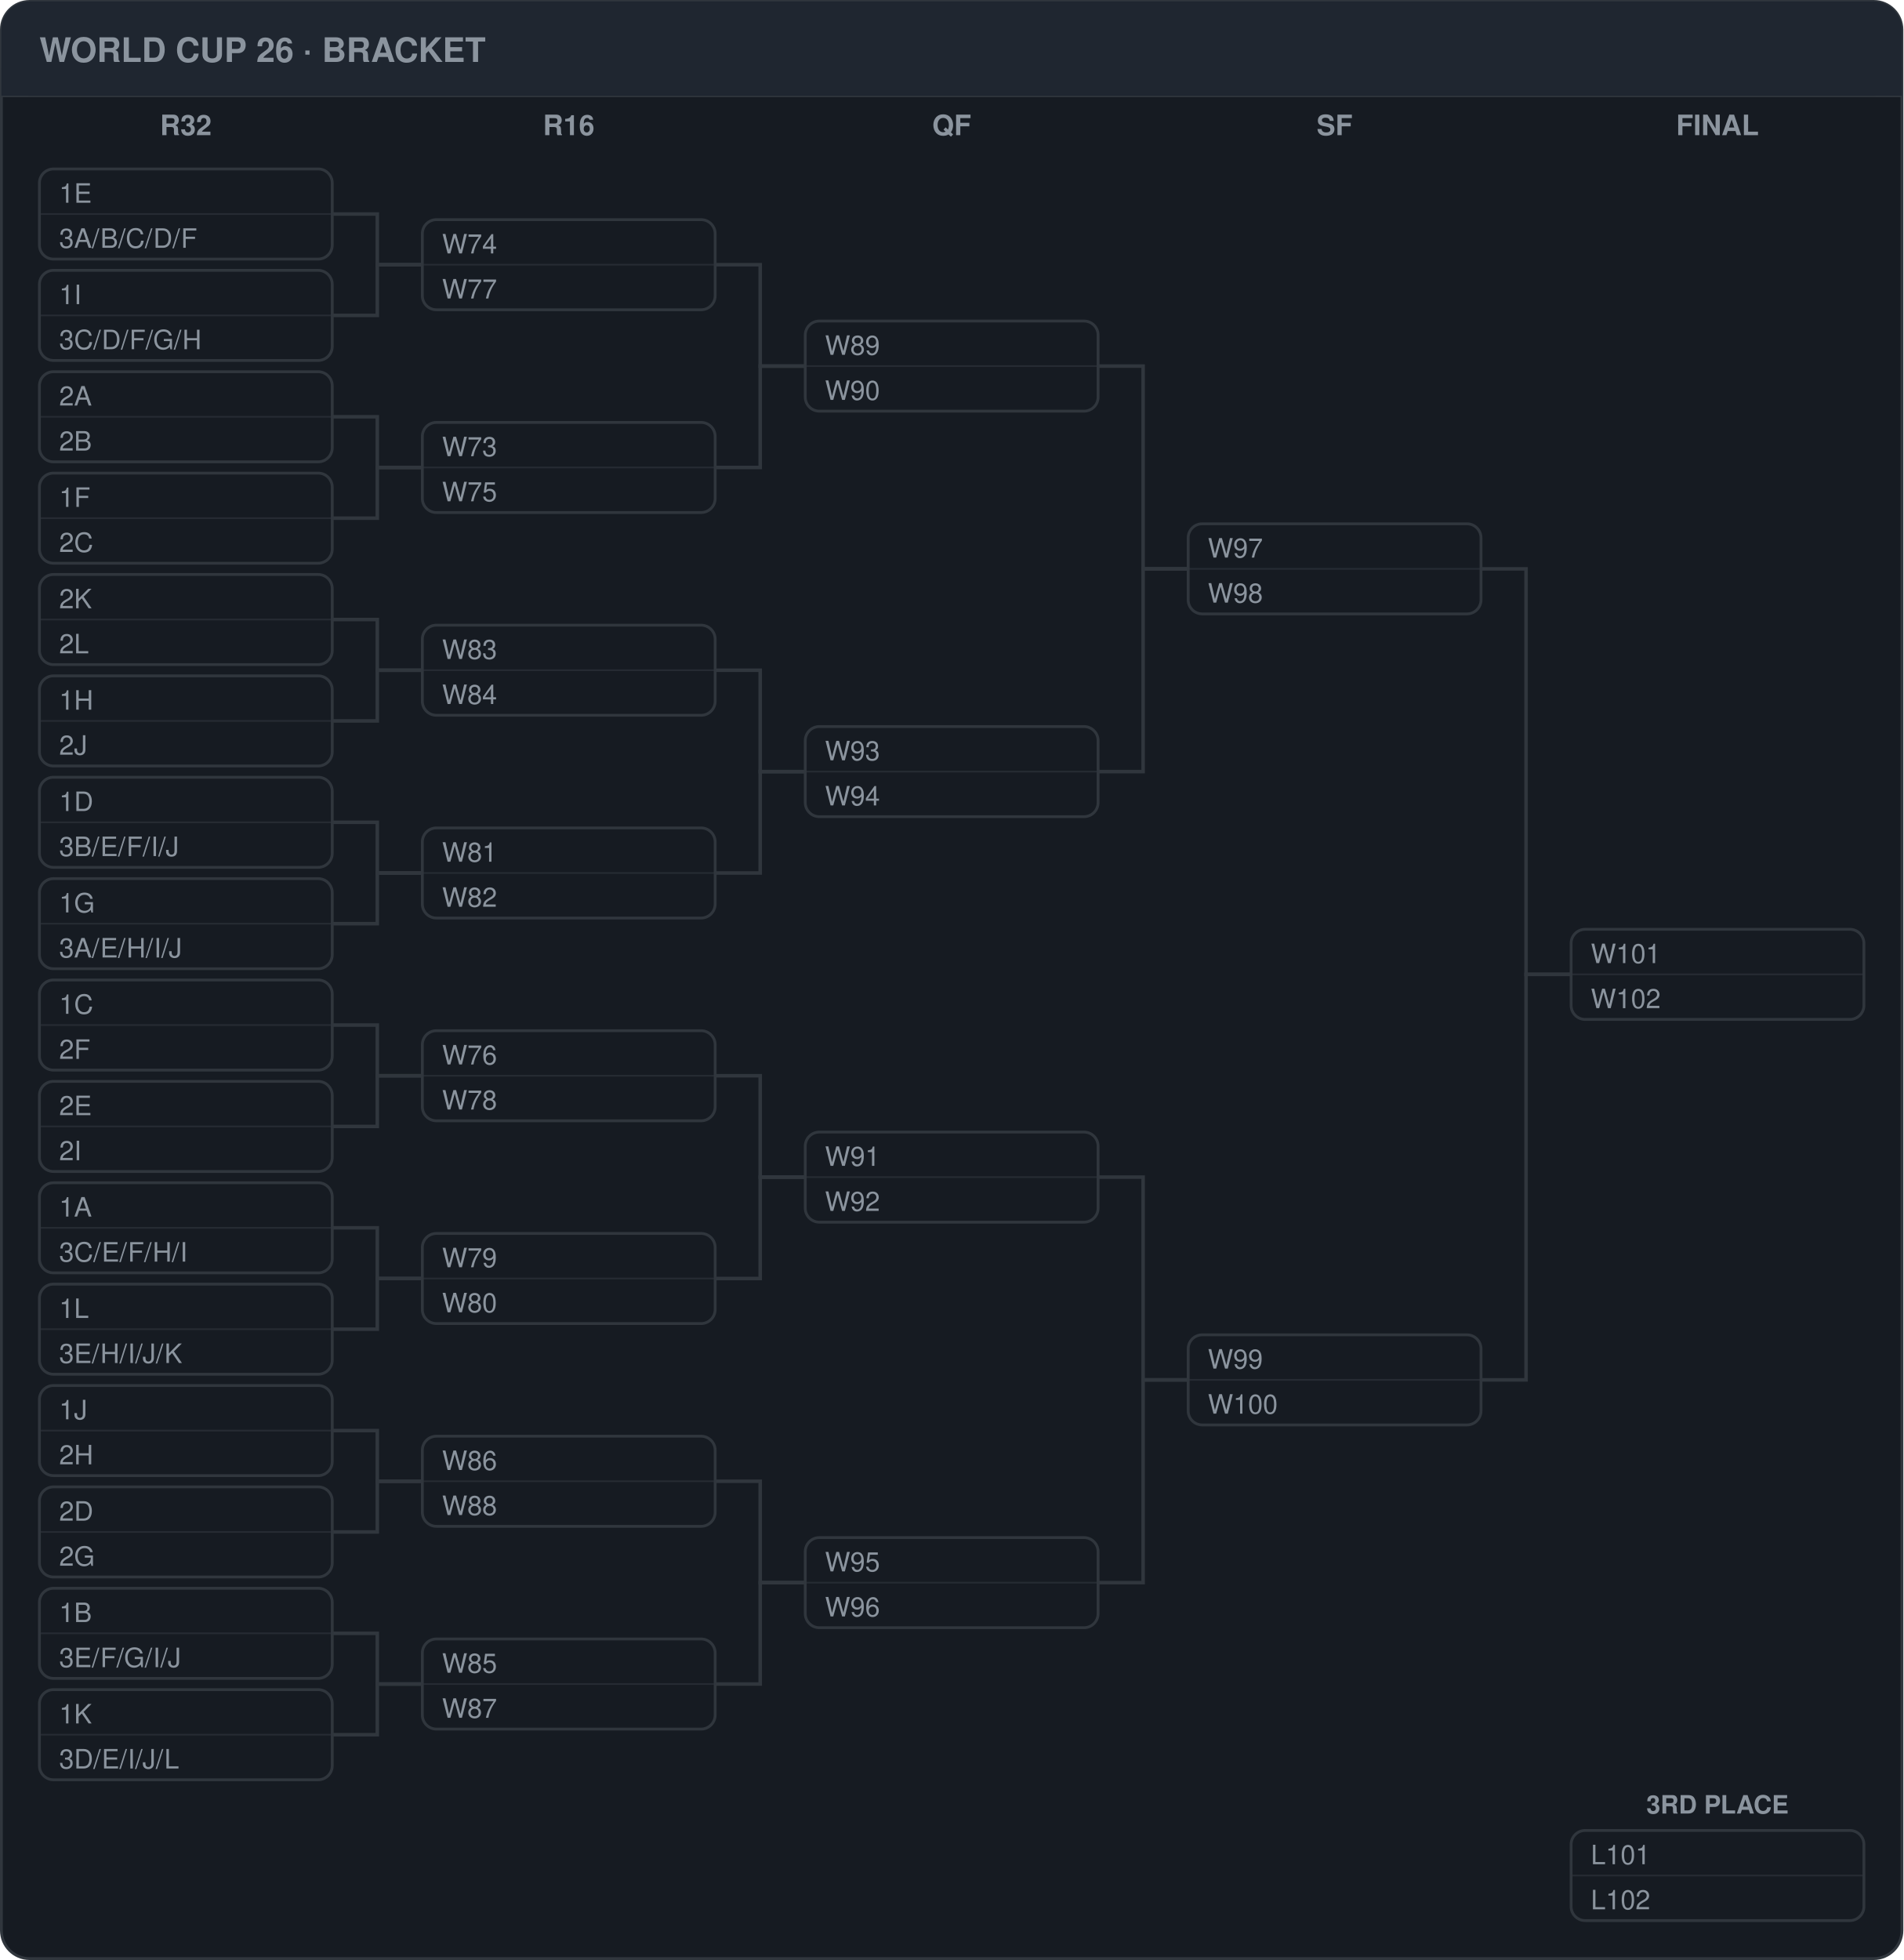
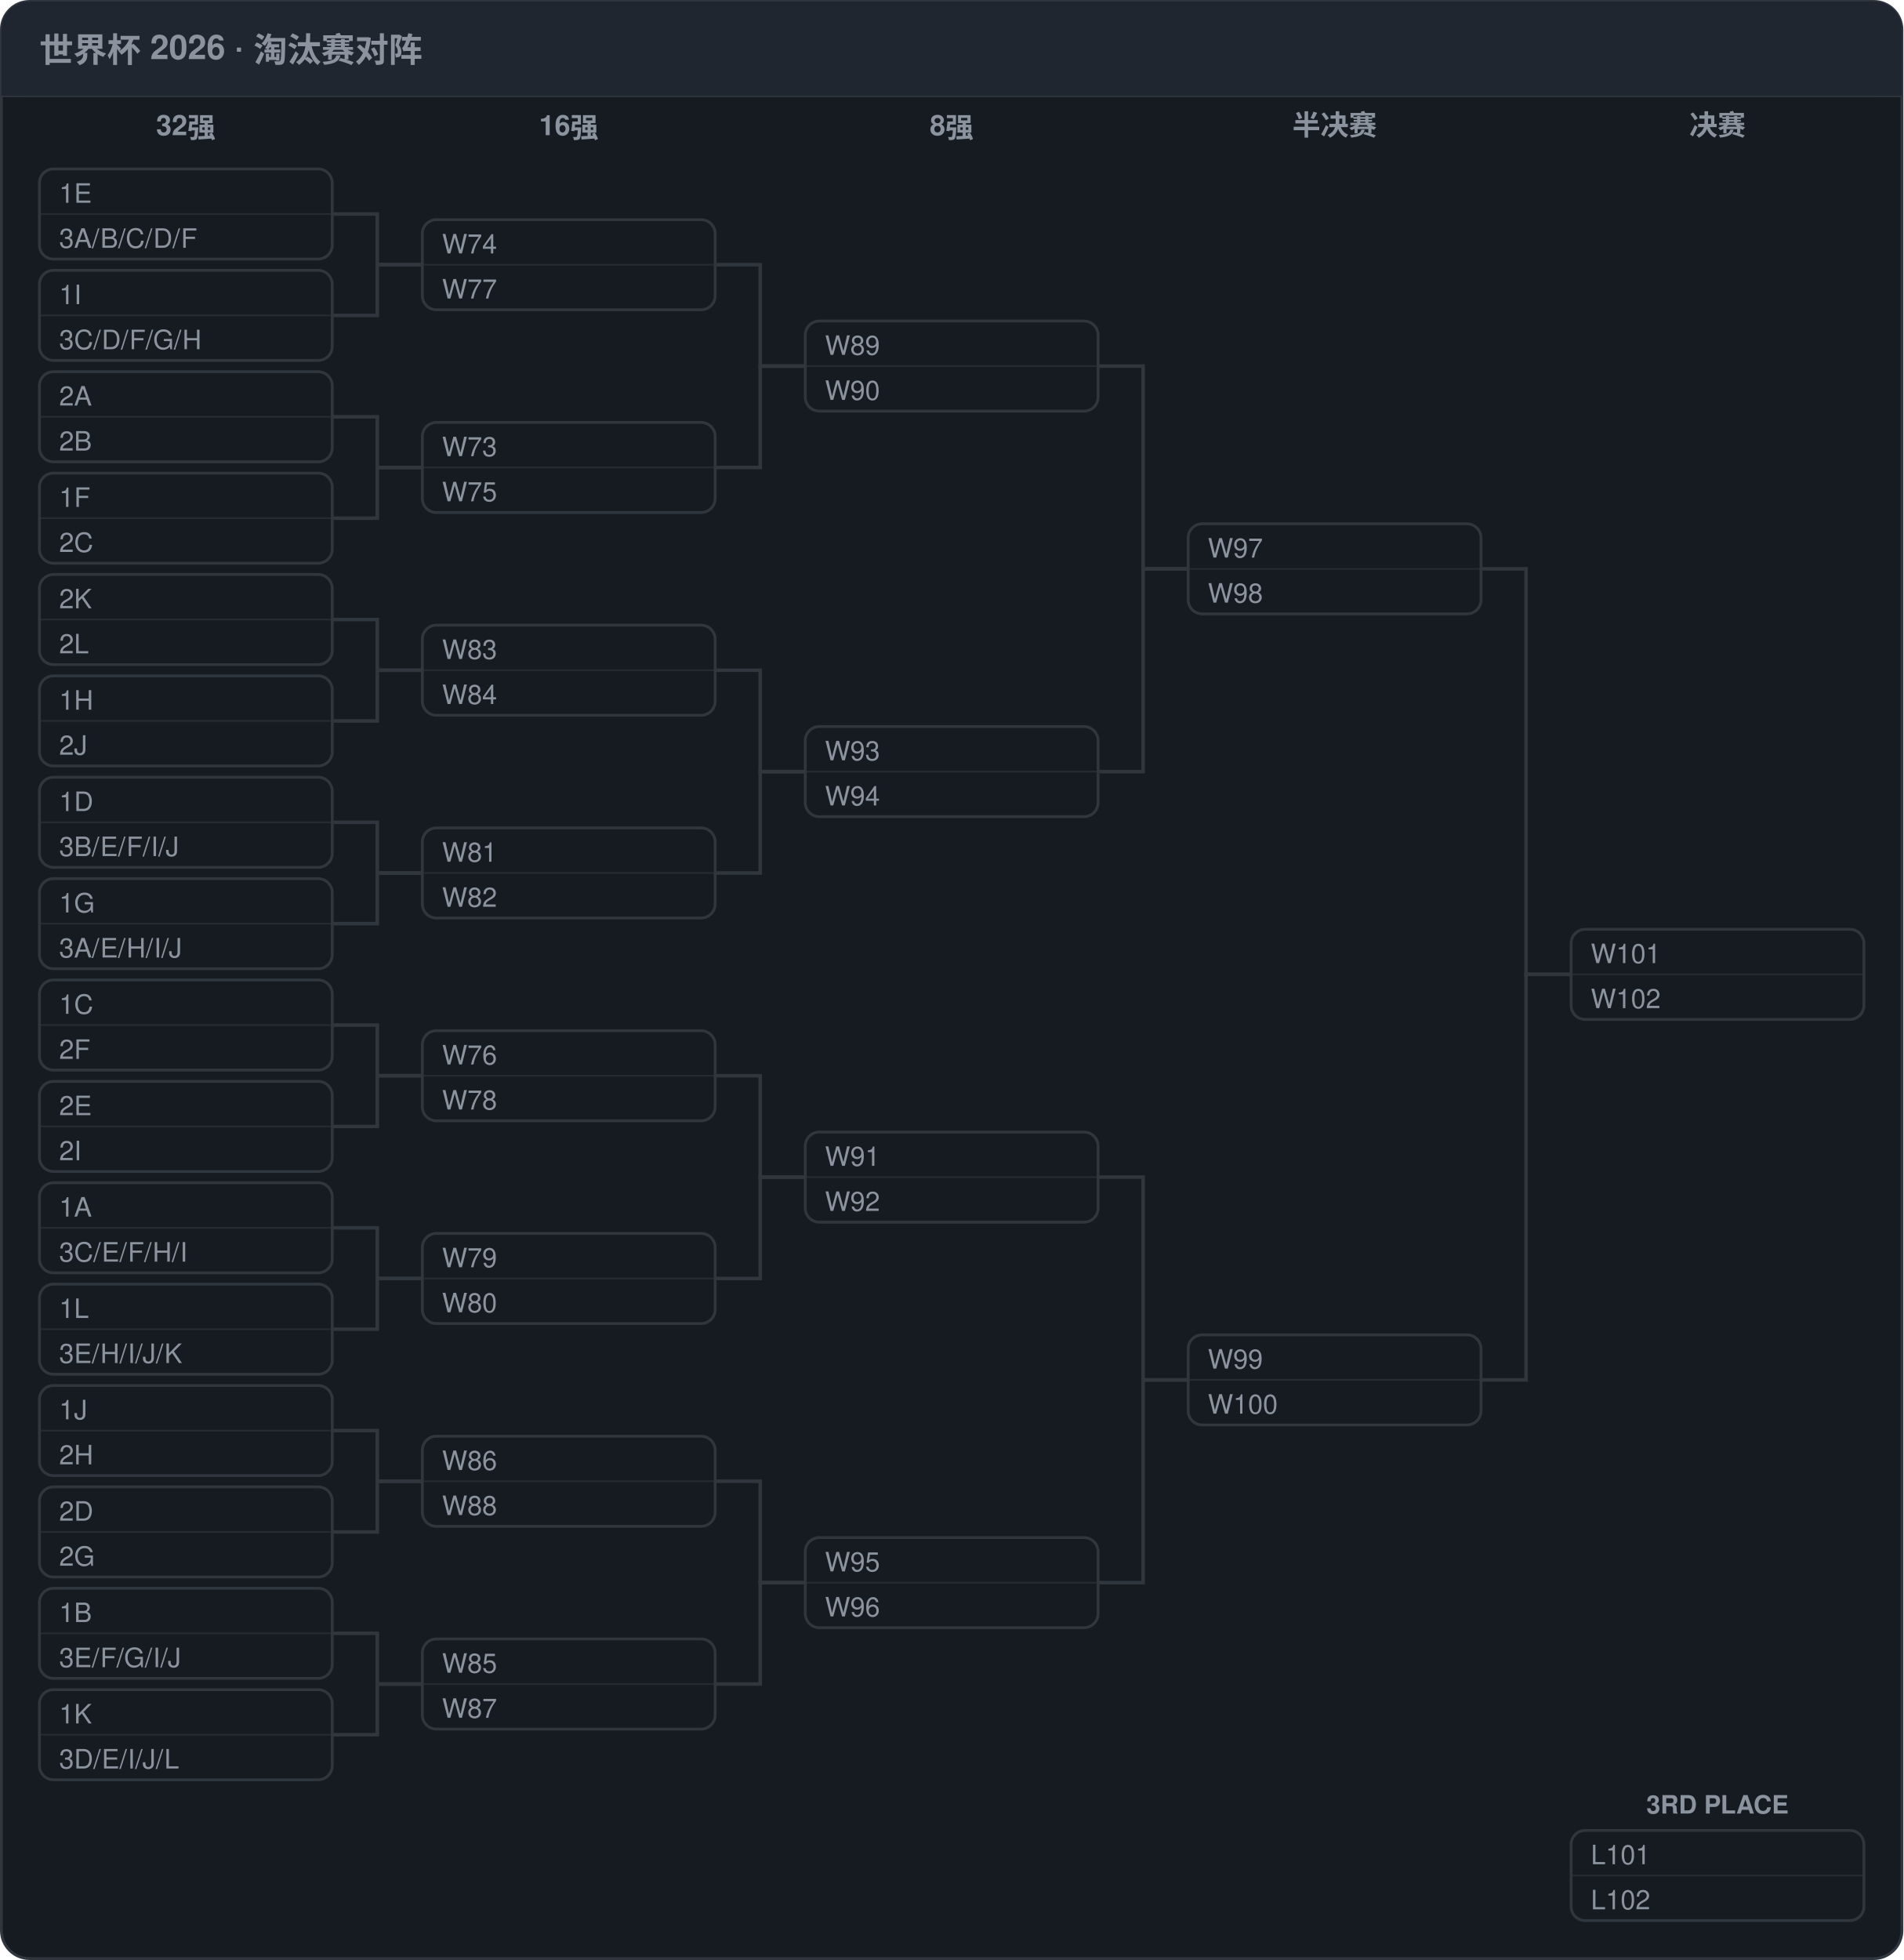
<svg xmlns="http://www.w3.org/2000/svg" width="676" height="696" viewBox="0 0 676 696" role="img">
  <rect x="0.5" y="0.5" width="675" height="695" rx="10" ry="10" fill="#161b22" stroke="#30363d" stroke-width="1" />
  <path d="M0.5 34 H675.5" stroke="#30363d" stroke-width="1" />
  <rect x="0.5" y="0.5" width="675" height="33.5" rx="10" ry="10" fill="#1f2630" />
  <rect x="0.5" y="24" width="675" height="10" rx="0" ry="0" fill="#1f2630" />
-   <text x="14" y="22" font-family="-apple-system, BlinkMacSystemFont, 'Segoe UI', Helvetica, Arial, sans-serif" font-size="12" font-weight="700" fill="#8b949e" text-anchor="start">WORLD CUP 26 · BRACKET</text>
-   <text x="66" y="48" font-family="-apple-system, BlinkMacSystemFont, 'Segoe UI', Helvetica, Arial, sans-serif" font-size="10" font-weight="700" fill="#8b949e" text-anchor="middle">R32</text>
-   <text x="202" y="48" font-family="-apple-system, BlinkMacSystemFont, 'Segoe UI', Helvetica, Arial, sans-serif" font-size="10" font-weight="700" fill="#8b949e" text-anchor="middle">R16</text>
-   <text x="338" y="48" font-family="-apple-system, BlinkMacSystemFont, 'Segoe UI', Helvetica, Arial, sans-serif" font-size="10" font-weight="700" fill="#8b949e" text-anchor="middle">QF</text>
-   <text x="474" y="48" font-family="-apple-system, BlinkMacSystemFont, 'Segoe UI', Helvetica, Arial, sans-serif" font-size="10" font-weight="700" fill="#8b949e" text-anchor="middle">SF</text>
-   <text x="610" y="48" font-family="-apple-system, BlinkMacSystemFont, 'Segoe UI', Helvetica, Arial, sans-serif" font-size="10" font-weight="700" fill="#8b949e" text-anchor="middle">FINAL</text>
+   <text x="14" y="22" font-family="-apple-system, BlinkMacSystemFont, 'Segoe UI', Helvetica, Arial, sans-serif" font-size="12" font-weight="700" fill="#8b949e" text-anchor="start">世界杯 2026 · 淘汰赛对阵</text>
+   <text x="66" y="48" font-family="-apple-system, BlinkMacSystemFont, 'Segoe UI', Helvetica, Arial, sans-serif" font-size="10" font-weight="700" fill="#8b949e" text-anchor="middle">32强</text>
+   <text x="202" y="48" font-family="-apple-system, BlinkMacSystemFont, 'Segoe UI', Helvetica, Arial, sans-serif" font-size="10" font-weight="700" fill="#8b949e" text-anchor="middle">16强</text>
+   <text x="338" y="48" font-family="-apple-system, BlinkMacSystemFont, 'Segoe UI', Helvetica, Arial, sans-serif" font-size="10" font-weight="700" fill="#8b949e" text-anchor="middle">8强</text>
+   <text x="474" y="48" font-family="-apple-system, BlinkMacSystemFont, 'Segoe UI', Helvetica, Arial, sans-serif" font-size="10" font-weight="700" fill="#8b949e" text-anchor="middle">半决赛</text>
+   <text x="610" y="48" font-family="-apple-system, BlinkMacSystemFont, 'Segoe UI', Helvetica, Arial, sans-serif" font-size="10" font-weight="700" fill="#8b949e" text-anchor="middle">决赛</text>
  <path d="M118 76 H134 V94 H150" fill="none" stroke="#30363d" stroke-width="1.25" />
  <path d="M118 112 H134 V94 H150" fill="none" stroke="#30363d" stroke-width="1.25" />
  <path d="M118 148 H134 V166 H150" fill="none" stroke="#30363d" stroke-width="1.25" />
  <path d="M118 184 H134 V166 H150" fill="none" stroke="#30363d" stroke-width="1.25" />
  <path d="M118 364 H134 V382 H150" fill="none" stroke="#30363d" stroke-width="1.25" />
  <path d="M118 400 H134 V382 H150" fill="none" stroke="#30363d" stroke-width="1.25" />
  <path d="M118 436 H134 V454 H150" fill="none" stroke="#30363d" stroke-width="1.25" />
  <path d="M118 472 H134 V454 H150" fill="none" stroke="#30363d" stroke-width="1.25" />
  <path d="M118 220 H134 V238 H150" fill="none" stroke="#30363d" stroke-width="1.25" />
  <path d="M118 256 H134 V238 H150" fill="none" stroke="#30363d" stroke-width="1.25" />
  <path d="M118 292 H134 V310 H150" fill="none" stroke="#30363d" stroke-width="1.25" />
  <path d="M118 328 H134 V310 H150" fill="none" stroke="#30363d" stroke-width="1.25" />
  <path d="M118 508 H134 V526 H150" fill="none" stroke="#30363d" stroke-width="1.25" />
  <path d="M118 544 H134 V526 H150" fill="none" stroke="#30363d" stroke-width="1.25" />
  <path d="M118 580 H134 V598 H150" fill="none" stroke="#30363d" stroke-width="1.25" />
  <path d="M118 616 H134 V598 H150" fill="none" stroke="#30363d" stroke-width="1.25" />
  <path d="M254 94 H270 V130 H286" fill="none" stroke="#30363d" stroke-width="1.25" />
  <path d="M254 166 H270 V130 H286" fill="none" stroke="#30363d" stroke-width="1.25" />
  <path d="M254 238 H270 V274 H286" fill="none" stroke="#30363d" stroke-width="1.25" />
  <path d="M254 310 H270 V274 H286" fill="none" stroke="#30363d" stroke-width="1.25" />
  <path d="M254 382 H270 V418 H286" fill="none" stroke="#30363d" stroke-width="1.25" />
  <path d="M254 454 H270 V418 H286" fill="none" stroke="#30363d" stroke-width="1.25" />
  <path d="M254 526 H270 V562 H286" fill="none" stroke="#30363d" stroke-width="1.25" />
  <path d="M254 598 H270 V562 H286" fill="none" stroke="#30363d" stroke-width="1.25" />
  <path d="M390 130 H406 V202 H422" fill="none" stroke="#30363d" stroke-width="1.25" />
  <path d="M390 274 H406 V202 H422" fill="none" stroke="#30363d" stroke-width="1.25" />
  <path d="M390 418 H406 V490 H422" fill="none" stroke="#30363d" stroke-width="1.25" />
  <path d="M390 562 H406 V490 H422" fill="none" stroke="#30363d" stroke-width="1.25" />
  <path d="M526 202 H542 V346 H558" fill="none" stroke="#30363d" stroke-width="1.25" />
  <path d="M526 490 H542 V346 H558" fill="none" stroke="#30363d" stroke-width="1.25" />
  <rect x="14" y="132" width="104" height="32" rx="5" ry="5" fill="#161b22" stroke="#30363d" stroke-width="1" />
  <path d="M14 148 H118" stroke="#30363d" stroke-width="0.6" opacity="0.6" />
  <text x="21" y="144" font-family="-apple-system, BlinkMacSystemFont, 'Segoe UI', Helvetica, Arial, sans-serif" font-size="9.5" font-weight="400" fill="#8b949e" text-anchor="start">2A</text>
  <text x="21" y="160" font-family="-apple-system, BlinkMacSystemFont, 'Segoe UI', Helvetica, Arial, sans-serif" font-size="9.5" font-weight="400" fill="#8b949e" text-anchor="start">2B</text>
  <rect x="14" y="60" width="104" height="32" rx="5" ry="5" fill="#161b22" stroke="#30363d" stroke-width="1" />
  <path d="M14 76 H118" stroke="#30363d" stroke-width="0.6" opacity="0.6" />
  <text x="21" y="72" font-family="-apple-system, BlinkMacSystemFont, 'Segoe UI', Helvetica, Arial, sans-serif" font-size="9.5" font-weight="400" fill="#8b949e" text-anchor="start">1E</text>
  <text x="21" y="88" font-family="-apple-system, BlinkMacSystemFont, 'Segoe UI', Helvetica, Arial, sans-serif" font-size="9.5" font-weight="400" fill="#8b949e" text-anchor="start">3A/B/C/D/F</text>
  <rect x="14" y="168" width="104" height="32" rx="5" ry="5" fill="#161b22" stroke="#30363d" stroke-width="1" />
  <path d="M14 184 H118" stroke="#30363d" stroke-width="0.6" opacity="0.6" />
  <text x="21" y="180" font-family="-apple-system, BlinkMacSystemFont, 'Segoe UI', Helvetica, Arial, sans-serif" font-size="9.5" font-weight="400" fill="#8b949e" text-anchor="start">1F</text>
  <text x="21" y="196" font-family="-apple-system, BlinkMacSystemFont, 'Segoe UI', Helvetica, Arial, sans-serif" font-size="9.5" font-weight="400" fill="#8b949e" text-anchor="start">2C</text>
  <rect x="14" y="348" width="104" height="32" rx="5" ry="5" fill="#161b22" stroke="#30363d" stroke-width="1" />
  <path d="M14 364 H118" stroke="#30363d" stroke-width="0.6" opacity="0.6" />
  <text x="21" y="360" font-family="-apple-system, BlinkMacSystemFont, 'Segoe UI', Helvetica, Arial, sans-serif" font-size="9.5" font-weight="400" fill="#8b949e" text-anchor="start">1C</text>
  <text x="21" y="376" font-family="-apple-system, BlinkMacSystemFont, 'Segoe UI', Helvetica, Arial, sans-serif" font-size="9.5" font-weight="400" fill="#8b949e" text-anchor="start">2F</text>
  <rect x="14" y="96" width="104" height="32" rx="5" ry="5" fill="#161b22" stroke="#30363d" stroke-width="1" />
  <path d="M14 112 H118" stroke="#30363d" stroke-width="0.6" opacity="0.6" />
  <text x="21" y="108" font-family="-apple-system, BlinkMacSystemFont, 'Segoe UI', Helvetica, Arial, sans-serif" font-size="9.5" font-weight="400" fill="#8b949e" text-anchor="start">1I</text>
  <text x="21" y="124" font-family="-apple-system, BlinkMacSystemFont, 'Segoe UI', Helvetica, Arial, sans-serif" font-size="9.5" font-weight="400" fill="#8b949e" text-anchor="start">3C/D/F/G/H</text>
  <rect x="14" y="384" width="104" height="32" rx="5" ry="5" fill="#161b22" stroke="#30363d" stroke-width="1" />
  <path d="M14 400 H118" stroke="#30363d" stroke-width="0.6" opacity="0.6" />
  <text x="21" y="396" font-family="-apple-system, BlinkMacSystemFont, 'Segoe UI', Helvetica, Arial, sans-serif" font-size="9.5" font-weight="400" fill="#8b949e" text-anchor="start">2E</text>
  <text x="21" y="412" font-family="-apple-system, BlinkMacSystemFont, 'Segoe UI', Helvetica, Arial, sans-serif" font-size="9.5" font-weight="400" fill="#8b949e" text-anchor="start">2I</text>
  <rect x="14" y="420" width="104" height="32" rx="5" ry="5" fill="#161b22" stroke="#30363d" stroke-width="1" />
  <path d="M14 436 H118" stroke="#30363d" stroke-width="0.6" opacity="0.6" />
  <text x="21" y="432" font-family="-apple-system, BlinkMacSystemFont, 'Segoe UI', Helvetica, Arial, sans-serif" font-size="9.5" font-weight="400" fill="#8b949e" text-anchor="start">1A</text>
  <text x="21" y="448" font-family="-apple-system, BlinkMacSystemFont, 'Segoe UI', Helvetica, Arial, sans-serif" font-size="9.5" font-weight="400" fill="#8b949e" text-anchor="start">3C/E/F/H/I</text>
  <rect x="14" y="456" width="104" height="32" rx="5" ry="5" fill="#161b22" stroke="#30363d" stroke-width="1" />
  <path d="M14 472 H118" stroke="#30363d" stroke-width="0.6" opacity="0.6" />
  <text x="21" y="468" font-family="-apple-system, BlinkMacSystemFont, 'Segoe UI', Helvetica, Arial, sans-serif" font-size="9.5" font-weight="400" fill="#8b949e" text-anchor="start">1L</text>
  <text x="21" y="484" font-family="-apple-system, BlinkMacSystemFont, 'Segoe UI', Helvetica, Arial, sans-serif" font-size="9.5" font-weight="400" fill="#8b949e" text-anchor="start">3E/H/I/J/K</text>
  <rect x="14" y="276" width="104" height="32" rx="5" ry="5" fill="#161b22" stroke="#30363d" stroke-width="1" />
  <path d="M14 292 H118" stroke="#30363d" stroke-width="0.6" opacity="0.6" />
  <text x="21" y="288" font-family="-apple-system, BlinkMacSystemFont, 'Segoe UI', Helvetica, Arial, sans-serif" font-size="9.5" font-weight="400" fill="#8b949e" text-anchor="start">1D</text>
  <text x="21" y="304" font-family="-apple-system, BlinkMacSystemFont, 'Segoe UI', Helvetica, Arial, sans-serif" font-size="9.5" font-weight="400" fill="#8b949e" text-anchor="start">3B/E/F/I/J</text>
  <rect x="14" y="312" width="104" height="32" rx="5" ry="5" fill="#161b22" stroke="#30363d" stroke-width="1" />
  <path d="M14 328 H118" stroke="#30363d" stroke-width="0.6" opacity="0.6" />
  <text x="21" y="324" font-family="-apple-system, BlinkMacSystemFont, 'Segoe UI', Helvetica, Arial, sans-serif" font-size="9.5" font-weight="400" fill="#8b949e" text-anchor="start">1G</text>
  <text x="21" y="340" font-family="-apple-system, BlinkMacSystemFont, 'Segoe UI', Helvetica, Arial, sans-serif" font-size="9.5" font-weight="400" fill="#8b949e" text-anchor="start">3A/E/H/I/J</text>
  <rect x="14" y="204" width="104" height="32" rx="5" ry="5" fill="#161b22" stroke="#30363d" stroke-width="1" />
  <path d="M14 220 H118" stroke="#30363d" stroke-width="0.6" opacity="0.6" />
  <text x="21" y="216" font-family="-apple-system, BlinkMacSystemFont, 'Segoe UI', Helvetica, Arial, sans-serif" font-size="9.5" font-weight="400" fill="#8b949e" text-anchor="start">2K</text>
  <text x="21" y="232" font-family="-apple-system, BlinkMacSystemFont, 'Segoe UI', Helvetica, Arial, sans-serif" font-size="9.5" font-weight="400" fill="#8b949e" text-anchor="start">2L</text>
  <rect x="14" y="240" width="104" height="32" rx="5" ry="5" fill="#161b22" stroke="#30363d" stroke-width="1" />
  <path d="M14 256 H118" stroke="#30363d" stroke-width="0.6" opacity="0.6" />
  <text x="21" y="252" font-family="-apple-system, BlinkMacSystemFont, 'Segoe UI', Helvetica, Arial, sans-serif" font-size="9.5" font-weight="400" fill="#8b949e" text-anchor="start">1H</text>
  <text x="21" y="268" font-family="-apple-system, BlinkMacSystemFont, 'Segoe UI', Helvetica, Arial, sans-serif" font-size="9.5" font-weight="400" fill="#8b949e" text-anchor="start">2J</text>
  <rect x="14" y="564" width="104" height="32" rx="5" ry="5" fill="#161b22" stroke="#30363d" stroke-width="1" />
  <path d="M14 580 H118" stroke="#30363d" stroke-width="0.6" opacity="0.6" />
  <text x="21" y="576" font-family="-apple-system, BlinkMacSystemFont, 'Segoe UI', Helvetica, Arial, sans-serif" font-size="9.5" font-weight="400" fill="#8b949e" text-anchor="start">1B</text>
  <text x="21" y="592" font-family="-apple-system, BlinkMacSystemFont, 'Segoe UI', Helvetica, Arial, sans-serif" font-size="9.5" font-weight="400" fill="#8b949e" text-anchor="start">3E/F/G/I/J</text>
  <rect x="14" y="492" width="104" height="32" rx="5" ry="5" fill="#161b22" stroke="#30363d" stroke-width="1" />
  <path d="M14 508 H118" stroke="#30363d" stroke-width="0.6" opacity="0.6" />
  <text x="21" y="504" font-family="-apple-system, BlinkMacSystemFont, 'Segoe UI', Helvetica, Arial, sans-serif" font-size="9.5" font-weight="400" fill="#8b949e" text-anchor="start">1J</text>
  <text x="21" y="520" font-family="-apple-system, BlinkMacSystemFont, 'Segoe UI', Helvetica, Arial, sans-serif" font-size="9.5" font-weight="400" fill="#8b949e" text-anchor="start">2H</text>
  <rect x="14" y="600" width="104" height="32" rx="5" ry="5" fill="#161b22" stroke="#30363d" stroke-width="1" />
  <path d="M14 616 H118" stroke="#30363d" stroke-width="0.6" opacity="0.6" />
  <text x="21" y="612" font-family="-apple-system, BlinkMacSystemFont, 'Segoe UI', Helvetica, Arial, sans-serif" font-size="9.5" font-weight="400" fill="#8b949e" text-anchor="start">1K</text>
  <text x="21" y="628" font-family="-apple-system, BlinkMacSystemFont, 'Segoe UI', Helvetica, Arial, sans-serif" font-size="9.5" font-weight="400" fill="#8b949e" text-anchor="start">3D/E/I/J/L</text>
  <rect x="14" y="528" width="104" height="32" rx="5" ry="5" fill="#161b22" stroke="#30363d" stroke-width="1" />
  <path d="M14 544 H118" stroke="#30363d" stroke-width="0.6" opacity="0.6" />
  <text x="21" y="540" font-family="-apple-system, BlinkMacSystemFont, 'Segoe UI', Helvetica, Arial, sans-serif" font-size="9.5" font-weight="400" fill="#8b949e" text-anchor="start">2D</text>
  <text x="21" y="556" font-family="-apple-system, BlinkMacSystemFont, 'Segoe UI', Helvetica, Arial, sans-serif" font-size="9.5" font-weight="400" fill="#8b949e" text-anchor="start">2G</text>
  <rect x="150" y="78" width="104" height="32" rx="5" ry="5" fill="#161b22" stroke="#30363d" stroke-width="1" />
  <path d="M150 94 H254" stroke="#30363d" stroke-width="0.6" opacity="0.6" />
  <text x="157" y="90" font-family="-apple-system, BlinkMacSystemFont, 'Segoe UI', Helvetica, Arial, sans-serif" font-size="9.5" font-weight="400" fill="#8b949e" text-anchor="start">W74</text>
  <text x="157" y="106" font-family="-apple-system, BlinkMacSystemFont, 'Segoe UI', Helvetica, Arial, sans-serif" font-size="9.5" font-weight="400" fill="#8b949e" text-anchor="start">W77</text>
  <rect x="150" y="150" width="104" height="32" rx="5" ry="5" fill="#161b22" stroke="#30363d" stroke-width="1" />
  <path d="M150 166 H254" stroke="#30363d" stroke-width="0.6" opacity="0.6" />
  <text x="157" y="162" font-family="-apple-system, BlinkMacSystemFont, 'Segoe UI', Helvetica, Arial, sans-serif" font-size="9.5" font-weight="400" fill="#8b949e" text-anchor="start">W73</text>
  <text x="157" y="178" font-family="-apple-system, BlinkMacSystemFont, 'Segoe UI', Helvetica, Arial, sans-serif" font-size="9.5" font-weight="400" fill="#8b949e" text-anchor="start">W75</text>
  <rect x="150" y="366" width="104" height="32" rx="5" ry="5" fill="#161b22" stroke="#30363d" stroke-width="1" />
  <path d="M150 382 H254" stroke="#30363d" stroke-width="0.6" opacity="0.6" />
  <text x="157" y="378" font-family="-apple-system, BlinkMacSystemFont, 'Segoe UI', Helvetica, Arial, sans-serif" font-size="9.5" font-weight="400" fill="#8b949e" text-anchor="start">W76</text>
  <text x="157" y="394" font-family="-apple-system, BlinkMacSystemFont, 'Segoe UI', Helvetica, Arial, sans-serif" font-size="9.5" font-weight="400" fill="#8b949e" text-anchor="start">W78</text>
  <rect x="150" y="438" width="104" height="32" rx="5" ry="5" fill="#161b22" stroke="#30363d" stroke-width="1" />
  <path d="M150 454 H254" stroke="#30363d" stroke-width="0.6" opacity="0.6" />
  <text x="157" y="450" font-family="-apple-system, BlinkMacSystemFont, 'Segoe UI', Helvetica, Arial, sans-serif" font-size="9.5" font-weight="400" fill="#8b949e" text-anchor="start">W79</text>
  <text x="157" y="466" font-family="-apple-system, BlinkMacSystemFont, 'Segoe UI', Helvetica, Arial, sans-serif" font-size="9.5" font-weight="400" fill="#8b949e" text-anchor="start">W80</text>
  <rect x="150" y="222" width="104" height="32" rx="5" ry="5" fill="#161b22" stroke="#30363d" stroke-width="1" />
  <path d="M150 238 H254" stroke="#30363d" stroke-width="0.6" opacity="0.6" />
  <text x="157" y="234" font-family="-apple-system, BlinkMacSystemFont, 'Segoe UI', Helvetica, Arial, sans-serif" font-size="9.5" font-weight="400" fill="#8b949e" text-anchor="start">W83</text>
  <text x="157" y="250" font-family="-apple-system, BlinkMacSystemFont, 'Segoe UI', Helvetica, Arial, sans-serif" font-size="9.5" font-weight="400" fill="#8b949e" text-anchor="start">W84</text>
  <rect x="150" y="294" width="104" height="32" rx="5" ry="5" fill="#161b22" stroke="#30363d" stroke-width="1" />
  <path d="M150 310 H254" stroke="#30363d" stroke-width="0.6" opacity="0.6" />
  <text x="157" y="306" font-family="-apple-system, BlinkMacSystemFont, 'Segoe UI', Helvetica, Arial, sans-serif" font-size="9.5" font-weight="400" fill="#8b949e" text-anchor="start">W81</text>
  <text x="157" y="322" font-family="-apple-system, BlinkMacSystemFont, 'Segoe UI', Helvetica, Arial, sans-serif" font-size="9.5" font-weight="400" fill="#8b949e" text-anchor="start">W82</text>
  <rect x="150" y="510" width="104" height="32" rx="5" ry="5" fill="#161b22" stroke="#30363d" stroke-width="1" />
  <path d="M150 526 H254" stroke="#30363d" stroke-width="0.6" opacity="0.6" />
  <text x="157" y="522" font-family="-apple-system, BlinkMacSystemFont, 'Segoe UI', Helvetica, Arial, sans-serif" font-size="9.5" font-weight="400" fill="#8b949e" text-anchor="start">W86</text>
  <text x="157" y="538" font-family="-apple-system, BlinkMacSystemFont, 'Segoe UI', Helvetica, Arial, sans-serif" font-size="9.5" font-weight="400" fill="#8b949e" text-anchor="start">W88</text>
  <rect x="150" y="582" width="104" height="32" rx="5" ry="5" fill="#161b22" stroke="#30363d" stroke-width="1" />
  <path d="M150 598 H254" stroke="#30363d" stroke-width="0.6" opacity="0.6" />
  <text x="157" y="594" font-family="-apple-system, BlinkMacSystemFont, 'Segoe UI', Helvetica, Arial, sans-serif" font-size="9.5" font-weight="400" fill="#8b949e" text-anchor="start">W85</text>
  <text x="157" y="610" font-family="-apple-system, BlinkMacSystemFont, 'Segoe UI', Helvetica, Arial, sans-serif" font-size="9.5" font-weight="400" fill="#8b949e" text-anchor="start">W87</text>
  <rect x="286" y="114" width="104" height="32" rx="5" ry="5" fill="#161b22" stroke="#30363d" stroke-width="1" />
  <path d="M286 130 H390" stroke="#30363d" stroke-width="0.6" opacity="0.6" />
  <text x="293" y="126" font-family="-apple-system, BlinkMacSystemFont, 'Segoe UI', Helvetica, Arial, sans-serif" font-size="9.5" font-weight="400" fill="#8b949e" text-anchor="start">W89</text>
  <text x="293" y="142" font-family="-apple-system, BlinkMacSystemFont, 'Segoe UI', Helvetica, Arial, sans-serif" font-size="9.5" font-weight="400" fill="#8b949e" text-anchor="start">W90</text>
  <rect x="286" y="258" width="104" height="32" rx="5" ry="5" fill="#161b22" stroke="#30363d" stroke-width="1" />
  <path d="M286 274 H390" stroke="#30363d" stroke-width="0.6" opacity="0.6" />
  <text x="293" y="270" font-family="-apple-system, BlinkMacSystemFont, 'Segoe UI', Helvetica, Arial, sans-serif" font-size="9.5" font-weight="400" fill="#8b949e" text-anchor="start">W93</text>
  <text x="293" y="286" font-family="-apple-system, BlinkMacSystemFont, 'Segoe UI', Helvetica, Arial, sans-serif" font-size="9.5" font-weight="400" fill="#8b949e" text-anchor="start">W94</text>
  <rect x="286" y="402" width="104" height="32" rx="5" ry="5" fill="#161b22" stroke="#30363d" stroke-width="1" />
  <path d="M286 418 H390" stroke="#30363d" stroke-width="0.6" opacity="0.6" />
  <text x="293" y="414" font-family="-apple-system, BlinkMacSystemFont, 'Segoe UI', Helvetica, Arial, sans-serif" font-size="9.5" font-weight="400" fill="#8b949e" text-anchor="start">W91</text>
  <text x="293" y="430" font-family="-apple-system, BlinkMacSystemFont, 'Segoe UI', Helvetica, Arial, sans-serif" font-size="9.5" font-weight="400" fill="#8b949e" text-anchor="start">W92</text>
  <rect x="286" y="546" width="104" height="32" rx="5" ry="5" fill="#161b22" stroke="#30363d" stroke-width="1" />
  <path d="M286 562 H390" stroke="#30363d" stroke-width="0.6" opacity="0.6" />
  <text x="293" y="558" font-family="-apple-system, BlinkMacSystemFont, 'Segoe UI', Helvetica, Arial, sans-serif" font-size="9.5" font-weight="400" fill="#8b949e" text-anchor="start">W95</text>
  <text x="293" y="574" font-family="-apple-system, BlinkMacSystemFont, 'Segoe UI', Helvetica, Arial, sans-serif" font-size="9.5" font-weight="400" fill="#8b949e" text-anchor="start">W96</text>
  <rect x="422" y="186" width="104" height="32" rx="5" ry="5" fill="#161b22" stroke="#30363d" stroke-width="1" />
  <path d="M422 202 H526" stroke="#30363d" stroke-width="0.6" opacity="0.6" />
  <text x="429" y="198" font-family="-apple-system, BlinkMacSystemFont, 'Segoe UI', Helvetica, Arial, sans-serif" font-size="9.5" font-weight="400" fill="#8b949e" text-anchor="start">W97</text>
  <text x="429" y="214" font-family="-apple-system, BlinkMacSystemFont, 'Segoe UI', Helvetica, Arial, sans-serif" font-size="9.5" font-weight="400" fill="#8b949e" text-anchor="start">W98</text>
  <rect x="422" y="474" width="104" height="32" rx="5" ry="5" fill="#161b22" stroke="#30363d" stroke-width="1" />
  <path d="M422 490 H526" stroke="#30363d" stroke-width="0.6" opacity="0.6" />
  <text x="429" y="486" font-family="-apple-system, BlinkMacSystemFont, 'Segoe UI', Helvetica, Arial, sans-serif" font-size="9.5" font-weight="400" fill="#8b949e" text-anchor="start">W99</text>
  <text x="429" y="502" font-family="-apple-system, BlinkMacSystemFont, 'Segoe UI', Helvetica, Arial, sans-serif" font-size="9.5" font-weight="400" fill="#8b949e" text-anchor="start">W100</text>
  <rect x="558" y="330" width="104" height="32" rx="5" ry="5" fill="#161b22" stroke="#30363d" stroke-width="1" />
  <path d="M558 346 H662" stroke="#30363d" stroke-width="0.6" opacity="0.6" />
  <text x="565" y="342" font-family="-apple-system, BlinkMacSystemFont, 'Segoe UI', Helvetica, Arial, sans-serif" font-size="9.5" font-weight="400" fill="#8b949e" text-anchor="start">W101</text>
  <text x="565" y="358" font-family="-apple-system, BlinkMacSystemFont, 'Segoe UI', Helvetica, Arial, sans-serif" font-size="9.5" font-weight="400" fill="#8b949e" text-anchor="start">W102</text>
  <text x="610" y="644" font-family="-apple-system, BlinkMacSystemFont, 'Segoe UI', Helvetica, Arial, sans-serif" font-size="9" font-weight="700" fill="#8b949e" text-anchor="middle">3RD PLACE</text>
  <rect x="558" y="650" width="104" height="32" rx="5" ry="5" fill="#161b22" stroke="#30363d" stroke-width="1" />
  <path d="M558 666 H662" stroke="#30363d" stroke-width="0.6" opacity="0.6" />
  <text x="565" y="662" font-family="-apple-system, BlinkMacSystemFont, 'Segoe UI', Helvetica, Arial, sans-serif" font-size="9.5" font-weight="400" fill="#8b949e" text-anchor="start">L101</text>
  <text x="565" y="678" font-family="-apple-system, BlinkMacSystemFont, 'Segoe UI', Helvetica, Arial, sans-serif" font-size="9.5" font-weight="400" fill="#8b949e" text-anchor="start">L102</text>
</svg>
